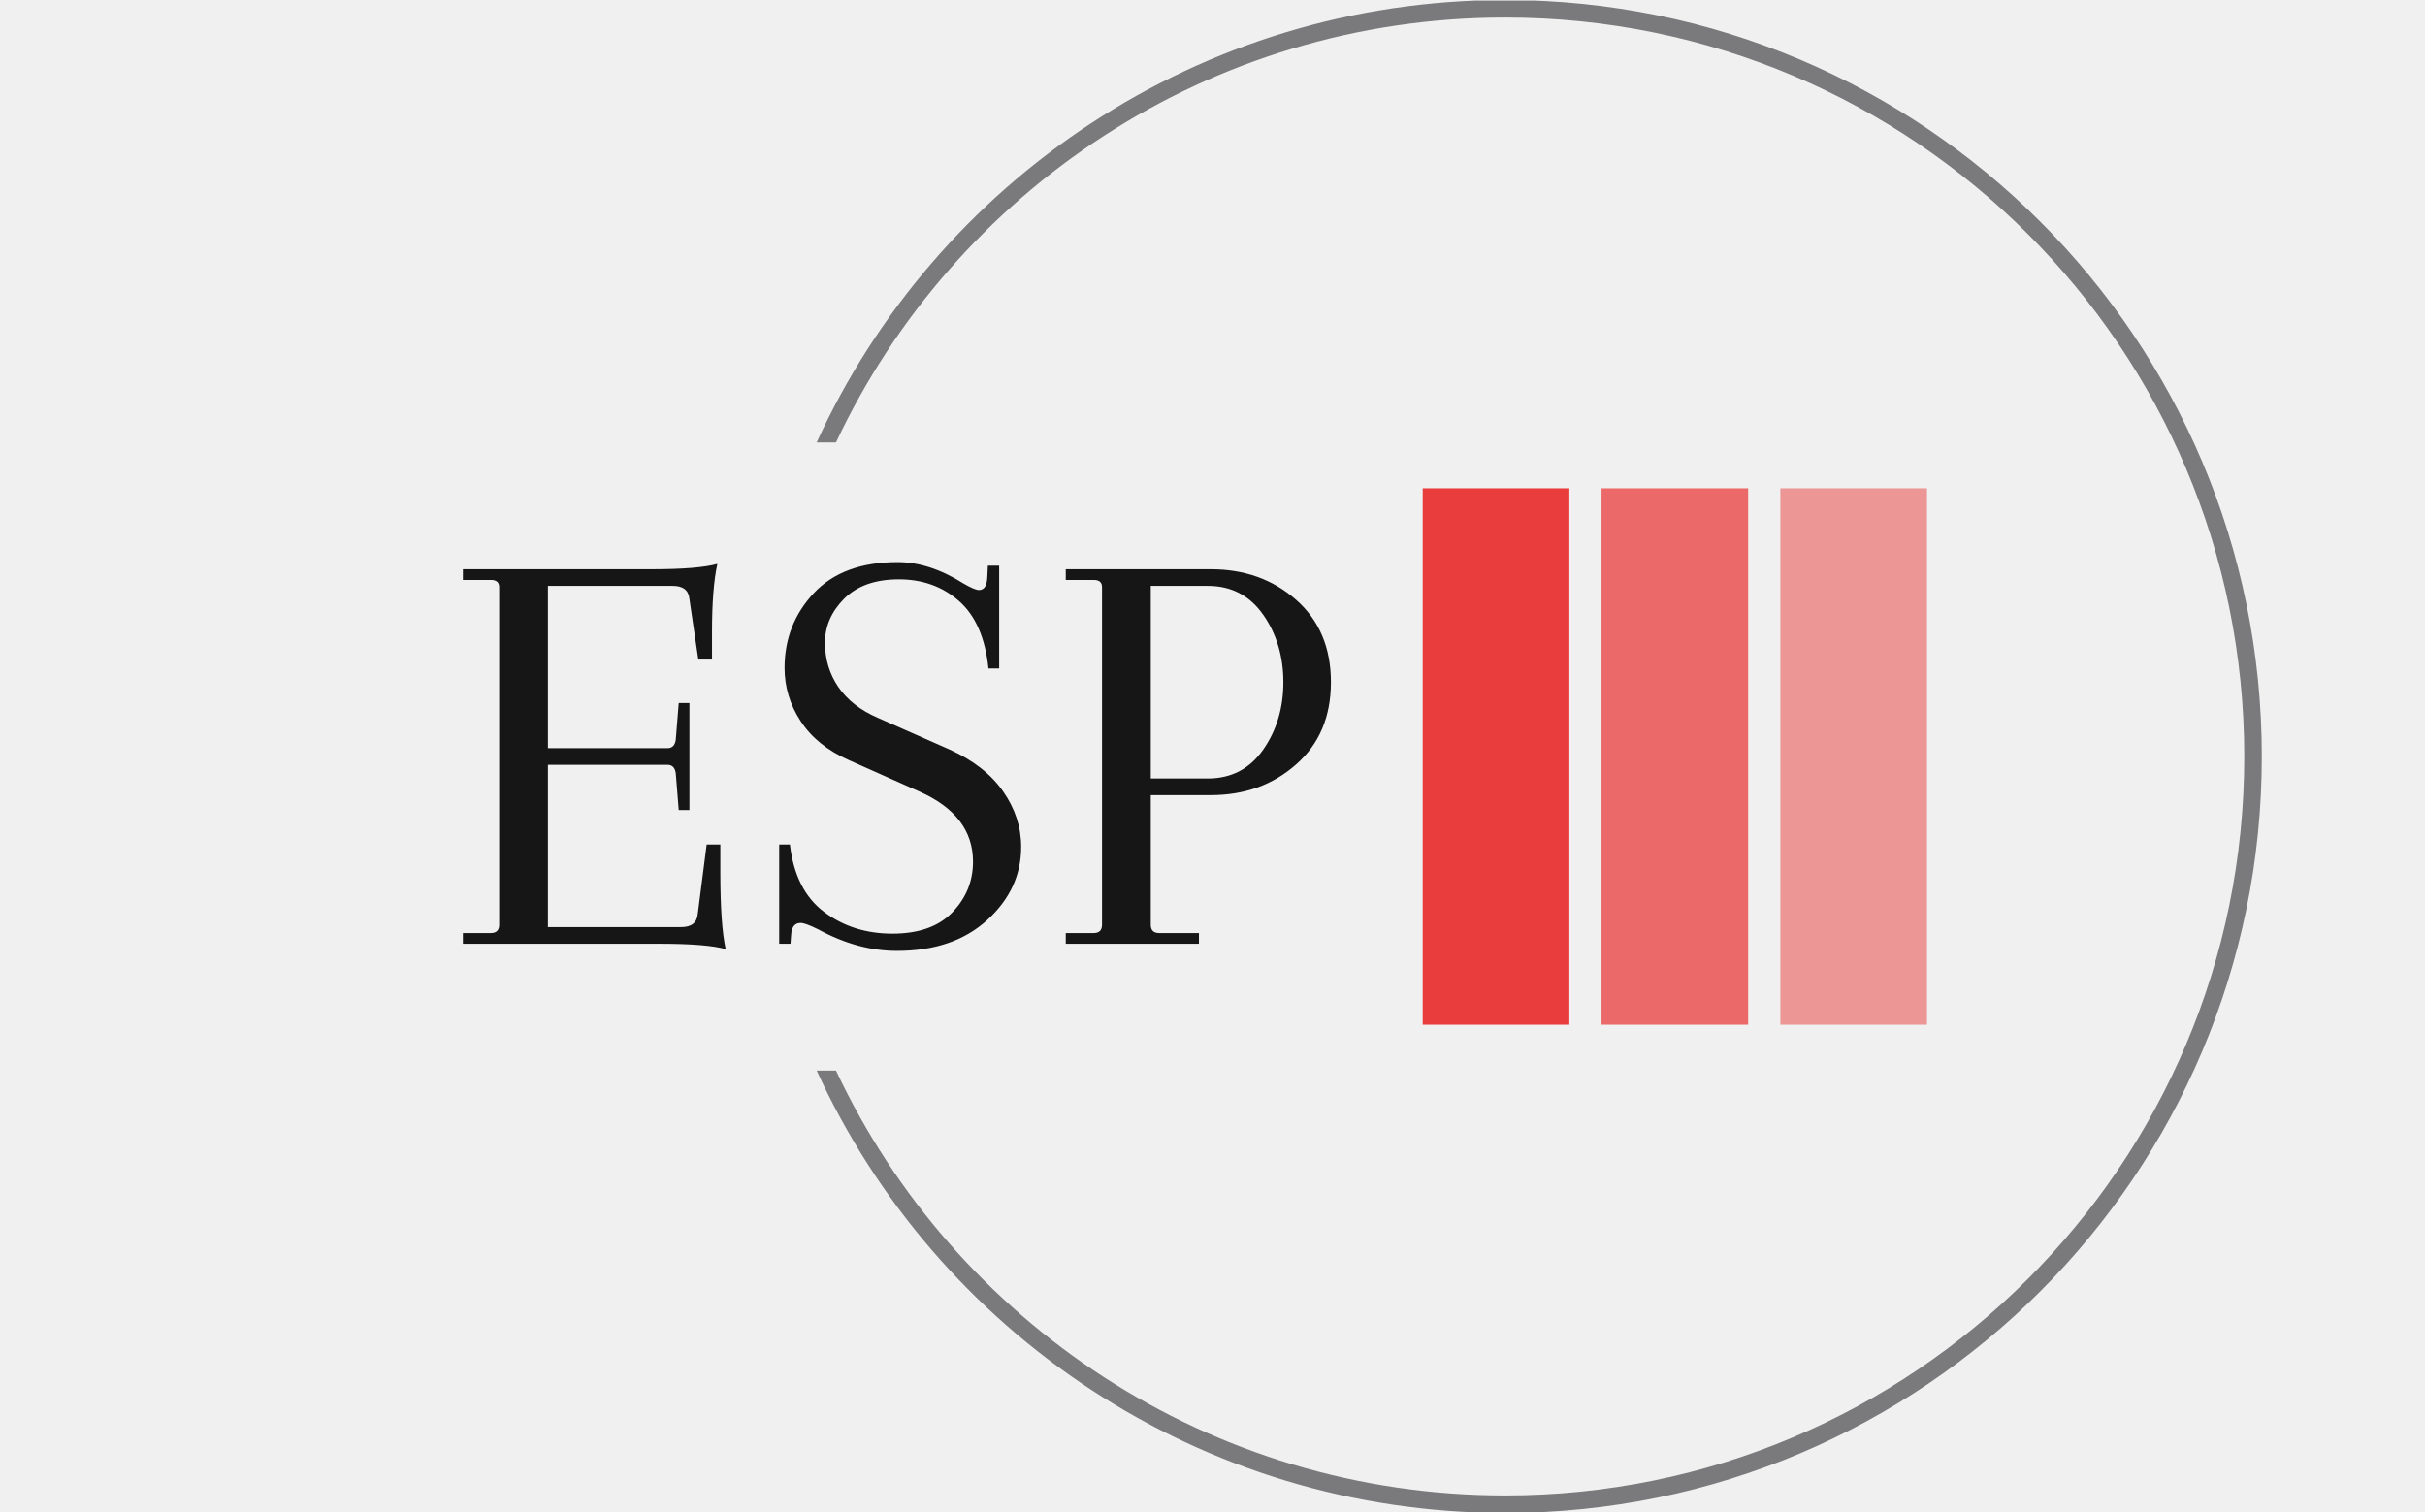
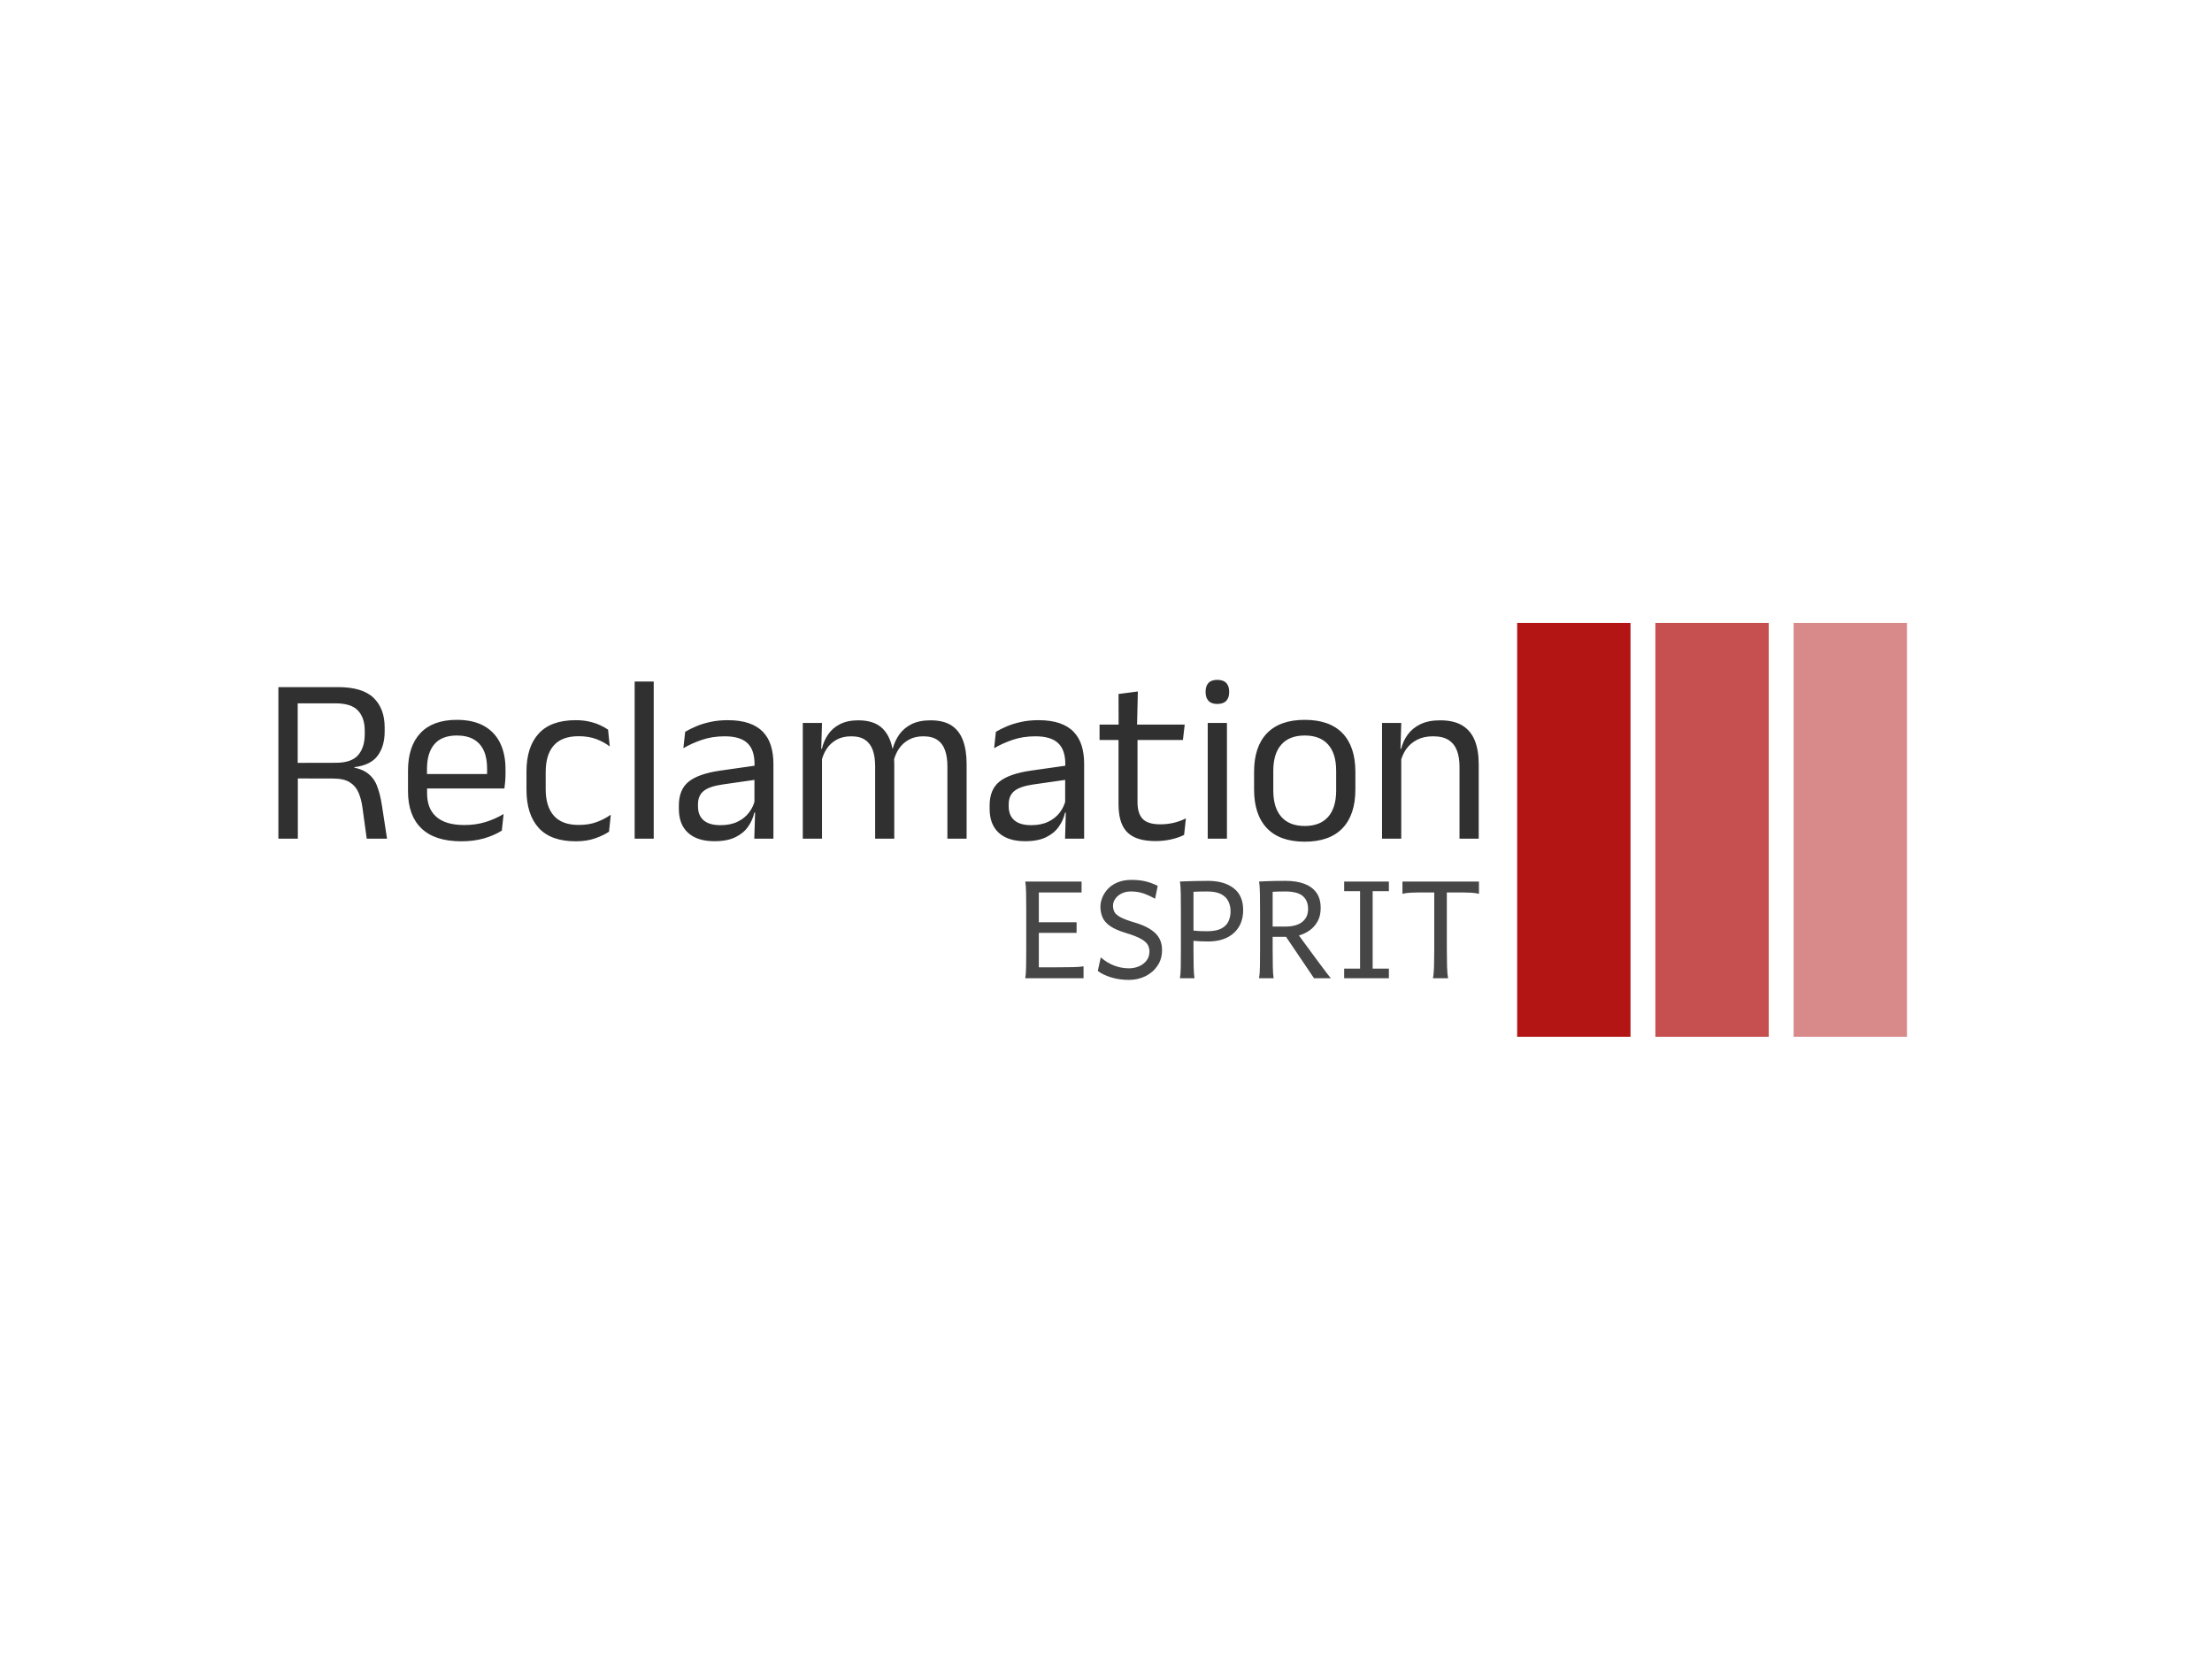
- <svg xmlns="http://www.w3.org/2000/svg" version="1.1" width="2000" height="1247" viewBox="0 0 2000 1247">
-   <g transform="matrix(1,0,0,1,-1.212121,0.5048583)">
-     <svg viewBox="0 0 396 247" data-background-color="#ffffff" preserveAspectRatio="xMidYMid meet" height="1247" width="2000">
-       <g id="tight-bounds" transform="matrix(1,0,0,1,0.24,-0.1)">
-         <svg viewBox="0 0 395.52 247.2" height="247.2" width="395.52">
+ <svg xmlns="http://www.w3.org/2000/svg" version="1.1" width="2000" height="1500" viewBox="0 0 2000 1500">
+   <rect width="2000" height="1500" fill="#ffffff" />
+   <g transform="matrix(0.75,0,0,0.75,249.0909,563.2122)">
+     <svg viewBox="0 0 396 99" data-background-color="#ffffff" preserveAspectRatio="xMidYMid meet" height="499" width="2000">
+       <g id="tight-bounds" transform="matrix(1,0,0,1,0.24,-0.08918909)">
+         <svg viewBox="0 0 395.52 99.178" height="99.178" width="395.52">
          <g>
-             <svg />
-           </g>
-           <g>
-             <svg viewBox="0 0 395.52 247.2" height="247.2" width="395.52">
-               <g transform="matrix(1,0,0,1,75.54432,79.78313)">
-                 <svg viewBox="0 0 244.431 87.634" height="87.634" width="244.431">
-                   <g>
-                     <svg viewBox="0 0 421.338 151.059" height="87.634" width="244.431">
-                       <g transform="matrix(1,0,0,1,0,20.78336)">
-                         <svg viewBox="0 0 244.431 109.492" height="109.492" width="244.431">
-                           <g id="textblocktransform">
-                             <svg viewBox="0 0 244.431 109.492" height="109.492" width="244.431" id="textblock">
-                               <g>
-                                 <svg viewBox="0 0 244.431 109.492" height="109.492" width="244.431">
-                                   <g transform="matrix(1,0,0,1,0,0)">
-                                     <svg width="244.431" viewBox="1.75 -32.1 73 32.7" height="109.492" data-palette-color="#161616">
-                                       <path d="M18.3 0L1.75 0 1.75-0.9 4.1-0.9Q4.8-0.9 4.8-1.6L4.8-1.6 4.8-30Q4.8-30.6 4.1-30.6L4.1-30.6 1.75-30.6 1.75-31.5 17.6-31.5Q21.55-31.5 23.15-31.95L23.15-31.95Q22.7-29.9 22.7-26.25L22.7-26.25 22.7-23.9 21.55-23.9 20.8-29Q20.7-30.1 19.4-30.1L19.4-30.1 8.9-30.1 8.9-16.45 18.95-16.45Q19.55-16.45 19.65-17.15L19.65-17.15 19.9-20.25 20.8-20.25 20.8-11.25 19.9-11.25 19.65-14.35Q19.55-15.05 18.95-15.05L18.95-15.05 8.9-15.05 8.9-1.4 20.1-1.4Q21.4-1.4 21.5-2.5L21.5-2.5 22.25-8.35 23.4-8.35 23.4-6Q23.4-1.6 23.85 0.45L23.85 0.45Q22.25 0 18.3 0L18.3 0ZM38.25 0.6L38.25 0.6Q34.95 0.6 31.65-1.2L31.65-1.2Q30.55-1.75 30.15-1.75L30.15-1.75Q29.4-1.75 29.35-0.7L29.35-0.7 29.3 0 28.35 0 28.35-8.35 29.25-8.35Q29.7-4.5 32.12-2.68 34.55-0.85 37.87-0.85 41.2-0.85 42.92-2.65 44.65-4.45 44.65-6.9L44.65-6.9Q44.65-10.8 40.15-12.8L40.15-12.8 34.2-15.45Q31.5-16.65 30.15-18.73 28.8-20.8 28.8-23.2L28.8-23.2Q28.8-26.85 31.25-29.48 33.7-32.1 38.3-32.1L38.3-32.1Q41-32.1 43.85-30.3L43.85-30.3Q44.8-29.75 45.15-29.75L45.15-29.75Q45.8-29.75 45.85-30.8L45.85-30.8 45.9-31.8 46.85-31.8 46.85-23.15 45.95-23.15Q45.55-27 43.47-28.83 41.4-30.65 38.42-30.65 35.45-30.65 33.82-29.03 32.2-27.4 32.2-25.33 32.2-23.25 33.32-21.6 34.45-19.95 36.65-19L36.65-19 42.65-16.35Q45.65-15 47.17-12.83 48.7-10.65 48.7-8.15L48.7-8.15Q48.7-4.6 45.85-2 43 0.6 38.25 0.6ZM54.8-30.6L52.45-30.6 52.45-31.5 64.65-31.5Q68.9-31.5 71.82-28.93 74.75-26.35 74.75-22 74.75-17.65 71.82-15.08 68.9-12.5 64.65-12.5L64.65-12.5 59.6-12.5 59.6-1.6Q59.6-0.9 60.3-0.9L60.3-0.9 63.65-0.9 63.65 0 52.45 0 52.45-0.9 54.8-0.9Q55.5-0.9 55.5-1.6L55.5-1.6 55.5-30Q55.5-30.6 54.8-30.6L54.8-30.6ZM64.4-30.1L64.4-30.1 59.6-30.1 59.6-13.9 64.4-13.9Q67.35-13.9 69.05-16.32 70.75-18.75 70.75-22 70.75-25.25 69.05-27.68 67.35-30.1 64.4-30.1Z" opacity="1" transform="matrix(1,0,0,1,0,0)" fill="#161616" class="wordmark-text-0" data-fill-palette-color="primary" id="text-0" />
-                                     </svg>
-                                   </g>
+             <svg viewBox="0 0 395.52 99.178" height="99.178" width="395.52">
+               <g>
+                 <svg viewBox="0 0 544.686 136.582" height="99.178" width="395.52">
+                   <g transform="matrix(1,0,0,1,0,18.87645)">
+                     <svg viewBox="0 0 395.52 98.83" height="98.83" width="395.52">
+                       <g id="textblocktransform">
+                         <svg viewBox="0 0 395.52 98.83" height="98.83" width="395.52" id="textblock">
+                           <g>
+                             <svg viewBox="0 0 395.52 53.304" height="53.304" width="395.52">
+                               <g transform="matrix(1,0,0,1,0,0)">
+                                 <svg width="395.52" viewBox="3.78 -33.48 253 34.11" height="53.304" data-palette-color="#303030">
+                                   <path d="M26.68 0L22.4 0 21.5-6.55Q21.25-8.4 20.65-9.76 20.05-11.13 18.81-11.9 17.57-12.68 15.3-12.68L15.3-12.68 6.63-12.7 6.63-15.98 15.9-16Q19.18-16 20.58-17.61 21.98-19.23 21.98-22L21.98-22 21.98-22.75Q21.98-25.5 20.55-27.01 19.13-28.53 15.8-28.53L15.8-28.53 6.5-28.53 6.5-31.95 16.35-31.95Q21.5-31.95 23.84-29.69 26.18-27.43 26.18-23.45L26.18-23.45 26.18-22.6Q26.18-19.48 24.7-17.49 23.23-15.5 19.8-15.08L19.8-15.08 19.8-14.58 18.03-15.2Q20.8-15 22.31-13.99 23.83-12.98 24.53-11.23 25.23-9.47 25.6-7.03L25.6-7.03 26.68 0ZM7.88 0L3.78 0 3.78-31.95 7.85-31.95 7.85-14.88 7.88-13.3 7.88 0ZM42.32 0.55L42.32 0.55Q36.75 0.55 33.92-2.18 31.1-4.9 31.1-9.98L31.1-9.98 31.1-14.33Q31.1-19.48 33.72-22.26 36.35-25.05 41.4-25.05L41.4-25.05Q44.8-25.05 47.07-23.79 49.35-22.53 50.5-20.2 51.65-17.88 51.65-14.65L51.65-14.65 51.65-13.75Q51.65-12.95 51.59-12.15 51.52-11.35 51.42-10.58L51.42-10.58 47.7-10.58Q47.75-11.78 47.76-12.85 47.77-13.93 47.77-14.83L47.77-14.83Q47.77-17.05 47.06-18.59 46.35-20.13 44.94-20.94 43.52-21.75 41.4-21.75L41.4-21.75Q38.25-21.75 36.67-19.93 35.1-18.1 35.1-14.7L35.1-14.7 35.1-12.38 35.12-11.88 35.12-9.55Q35.12-8.03 35.57-6.8 36.02-5.58 36.98-4.69 37.95-3.8 39.44-3.34 40.92-2.88 42.97-2.88L42.97-2.88Q45.35-2.88 47.4-3.5 49.45-4.13 51.25-5.2L51.25-5.2 50.87-1.7Q49.25-0.68 47.1-0.06 44.95 0.55 42.32 0.55ZM50.57-10.58L33.22-10.58 33.22-13.63 50.57-13.63 50.57-10.58ZM66.45 0.55L66.45 0.55Q61.2 0.55 58.63-2.29 56.07-5.13 56.07-10.33L56.07-10.33 56.07-14.13Q56.07-19.35 58.65-22.16 61.22-24.98 66.45-24.98L66.45-24.98Q68-24.98 69.27-24.69 70.55-24.4 71.56-23.94 72.57-23.48 73.27-22.98L73.27-22.98 73.62-19.45Q72.45-20.35 70.83-20.98 69.22-21.6 67.05-21.6L67.05-21.6Q63.55-21.6 61.83-19.66 60.12-17.73 60.12-14.03L60.12-14.03 60.12-10.43Q60.12-6.8 61.83-4.85 63.55-2.9 67.05-2.9L67.05-2.9Q69.3-2.9 70.93-3.53 72.57-4.15 73.84-5.05L73.84-5.05 73.47-1.48Q72.37-0.73 70.59-0.09 68.82 0.55 66.45 0.55ZM82.89 0L78.87 0 78.87-33.13 82.89-33.13 82.89 0ZM108.12 0L104.09 0 104.27-5.93 104.12-6.55 104.12-14.33 104.14-15.75Q104.14-18.73 102.63-20.15 101.12-21.58 97.84-21.58L97.84-21.58Q95.22-21.58 93.03-20.83 90.84-20.08 89.14-19.07L89.14-19.07 89.52-22.53Q90.47-23.1 91.78-23.66 93.09-24.23 94.78-24.6 96.47-24.98 98.49-24.98L98.49-24.98Q101.12-24.98 102.95-24.34 104.79-23.7 105.93-22.5 107.07-21.3 107.59-19.6 108.12-17.9 108.12-15.8L108.12-15.8 108.12 0ZM95.69 0.53L95.69 0.53Q92.07 0.53 90.13-1.24 88.19-3 88.19-6.28L88.19-6.28 88.19-7Q88.19-10.38 90.28-12.04 92.37-13.7 96.92-14.35L96.92-14.35 104.64-15.45 104.87-12.5 97.42-11.43Q94.62-11.03 93.42-10.06 92.22-9.1 92.22-7.23L92.22-7.23 92.22-6.83Q92.22-4.9 93.4-3.88 94.59-2.85 96.97-2.85L96.97-2.85Q99.07-2.85 100.57-3.58 102.07-4.3 102.99-5.53 103.92-6.75 104.24-8.25L104.24-8.25 104.87-5.5 104.09-5.5Q103.74-3.9 102.78-2.53 101.82-1.15 100.09-0.31 98.37 0.53 95.69 0.53ZM148.84 0L144.79 0 144.79-15.28Q144.79-17.2 144.3-18.61 143.81-20.03 142.7-20.8 141.59-21.58 139.71-21.58L139.71-21.58Q137.94-21.58 136.64-20.85 135.34-20.13 134.54-18.91 133.74-17.7 133.41-16.15L133.41-16.15 132.79-19.03 133.29-19.03Q133.69-20.6 134.64-21.95 135.59-23.3 137.21-24.13 138.84-24.95 141.24-24.95L141.24-24.95Q143.96-24.95 145.63-23.88 147.29-22.8 148.06-20.74 148.84-18.68 148.84-15.73L148.84-15.73 148.84 0ZM118.36 0L114.31 0 114.31-24.4 118.36-24.4 118.19-18.55 118.36-18.3 118.36 0ZM133.59 0L129.56 0 129.56-15.28Q129.56-17.2 129.08-18.61 128.59-20.03 127.49-20.8 126.39-21.58 124.51-21.58L124.51-21.58Q122.71-21.58 121.41-20.85 120.11-20.13 119.31-18.89 118.51-17.65 118.19-16.07L118.19-16.07 117.44-18.95 118.34-18.95Q118.71-20.6 119.64-21.96 120.56-23.33 122.15-24.14 123.74-24.95 126.01-24.95L126.01-24.95Q129.39-24.95 131.15-23.2 132.91-21.45 133.36-18.1L133.36-18.1Q133.49-17.6 133.54-17.01 133.59-16.43 133.59-15.85L133.59-15.85 133.59 0ZM173.61 0L169.59 0 169.76-5.93 169.61-6.55 169.61-14.33 169.64-15.75Q169.64-18.73 168.12-20.15 166.61-21.58 163.34-21.58L163.34-21.58Q160.71-21.58 158.52-20.83 156.34-20.08 154.64-19.07L154.64-19.07 155.01-22.53Q155.96-23.1 157.27-23.66 158.59-24.23 160.27-24.6 161.96-24.98 163.99-24.98L163.99-24.98Q166.61-24.98 168.45-24.34 170.29-23.7 171.42-22.5 172.56-21.3 173.09-19.6 173.61-17.9 173.61-15.8L173.61-15.8 173.61 0ZM161.19 0.53L161.19 0.53Q157.56 0.53 155.62-1.24 153.69-3 153.69-6.28L153.69-6.28 153.69-7Q153.69-10.38 155.77-12.04 157.86-13.7 162.41-14.35L162.41-14.35 170.14-15.45 170.36-12.5 162.91-11.43Q160.11-11.03 158.91-10.06 157.71-9.1 157.71-7.23L157.71-7.23 157.71-6.83Q157.71-4.9 158.9-3.88 160.09-2.85 162.46-2.85L162.46-2.85Q164.56-2.85 166.06-3.58 167.56-4.3 168.49-5.53 169.41-6.75 169.74-8.25L169.74-8.25 170.36-5.5 169.59-5.5Q169.24-3.9 168.27-2.53 167.31-1.15 165.59-0.31 163.86 0.53 161.19 0.53ZM188.68 0.5L188.68 0.5Q185.86 0.5 184.13-0.35 182.41-1.2 181.63-2.93 180.86-4.65 180.86-7.23L180.86-7.23 180.86-22.63 184.86-22.63 184.86-7.7Q184.86-5.3 185.96-4.16 187.06-3.03 189.66-3.03L189.66-3.03Q191.13-3.03 192.5-3.35 193.86-3.68 195.06-4.28L195.06-4.28 194.68-0.8Q193.51-0.2 191.93 0.15 190.36 0.5 188.68 0.5ZM194.43-20.8L176.86-20.8 176.86-24.05 194.81-24.05 194.43-20.8ZM184.76-23.65L180.88-23.65 180.86-30.5 184.93-31.03 184.76-23.65ZM203.71 0L199.66 0 199.66-24.4 203.71-24.4 203.71 0ZM201.68-28.4L201.68-28.4Q200.43-28.4 199.82-29.06 199.21-29.73 199.21-30.88L199.21-30.88 199.21-31Q199.21-32.18 199.82-32.83 200.43-33.48 201.68-33.48L201.68-33.48Q202.93-33.48 203.56-32.83 204.18-32.18 204.18-31L204.18-31 204.18-30.88Q204.18-29.7 203.56-29.05 202.93-28.4 201.68-28.4ZM220.1 0.63L220.1 0.63Q214.85 0.63 212.14-2.21 209.43-5.05 209.43-10.38L209.43-10.38 209.43-14.1Q209.43-19.4 212.15-22.23 214.88-25.05 220.1-25.05L220.1-25.05Q225.35-25.05 228.07-22.23 230.78-19.4 230.78-14.1L230.78-14.1 230.78-10.38Q230.78-5.05 228.07-2.21 225.35 0.63 220.1 0.63ZM220.1-2.68L220.1-2.68Q223.35-2.68 225.04-4.6 226.73-6.53 226.73-10.15L226.73-10.15 226.73-14.33Q226.73-17.93 225.04-19.84 223.35-21.75 220.1-21.75L220.1-21.75Q216.88-21.75 215.18-19.84 213.48-17.93 213.48-14.33L213.48-14.33 213.48-10.15Q213.48-6.53 215.18-4.6 216.88-2.68 220.1-2.68ZM256.78 0L252.73 0 252.73-15.18Q252.73-17.15 252.19-18.57 251.65-20 250.44-20.79 249.23-21.58 247.13-21.58L247.13-21.58Q245.2-21.58 243.79-20.85 242.38-20.13 241.5-18.89 240.63-17.65 240.28-16.07L240.28-16.07 239.55-18.95 240.43-18.95Q240.83-20.6 241.83-21.96 242.83-23.33 244.51-24.14 246.2-24.95 248.65-24.95L248.65-24.95Q251.55-24.95 253.34-23.85 255.13-22.75 255.95-20.69 256.78-18.63 256.78-15.63L256.78-15.63 256.78 0ZM240.45 0L236.4 0 236.4-24.4 240.45-24.4 240.28-18.55 240.45-18.32 240.45 0Z" opacity="1" transform="matrix(1,0,0,1,0,0)" fill="#303030" class="wordmark-text-0" data-fill-palette-color="primary" id="text-0" />
+                                 </svg>
+                               </g>
+                             </svg>
+                           </g>
+                           <g transform="matrix(1,0,0,1,246.0818,65.88773)">
+                             <svg viewBox="0 0 149.438 32.942" height="32.942" width="149.438">
+                               <g transform="matrix(1,0,0,1,0,0)">
+                                 <svg width="149.438" viewBox="3.91 -36.25 167.22 36.86" height="32.942" data-palette-color="#464646">
+                                   <path d="M8.91-31.62L8.91-20.63 22.83-20.63 22.83-16.72 8.91-16.72 8.91-4.03 15.36-4.03Q18.97-4.03 21.45-4.09 23.93-4.15 25.39-4.39L25.39-4.39 25.39 0 3.91 0Q4.17-1.46 4.22-4.24 4.27-7.01 4.27-10.62L4.27-10.62 4.27-25.02Q4.27-28.64 4.22-31.41 4.17-34.18 3.91-35.64L3.91-35.64 24.66-35.64 24.66-31.62 8.91-31.62ZM52.73-34.06L52.73-34.06 51.76-29.3Q49.14-30.74 47.17-31.36 45.19-31.98 42.84-31.98L42.84-31.98Q40.89-31.98 39.4-31.23 37.91-30.47 37.08-29.27 36.25-28.08 36.25-26.73L36.25-26.73Q36.25-25.39 36.81-24.37 37.38-23.34 39.11-22.44 40.84-21.53 44.31-20.51L44.31-20.51Q49.17-19.09 51.74-16.71 54.32-14.33 54.32-10.38L54.32-10.38Q54.32-7.1 52.66-4.63 51-2.15 48.23-0.77 45.46 0.61 42.11 0.61L42.11 0.61Q38.57 0.61 35.54-0.32 32.52-1.25 30.64-2.69L30.64-2.69 31.74-7.69Q34.15-5.59 36.78-4.63 39.4-3.66 42.11-3.66L42.11-3.66Q44.09-3.66 45.81-4.39 47.53-5.13 48.61-6.52 49.68-7.91 49.68-9.89L49.68-9.89Q49.68-11.18 49.07-12.3 48.46-13.43 46.58-14.5 44.7-15.58 40.89-16.72L40.89-16.72Q37.08-17.87 35.08-19.31 33.08-20.75 32.35-22.52 31.61-24.29 31.61-26.37L31.61-26.37Q31.61-27.93 32.27-29.65 32.93-31.37 34.31-32.87 35.69-34.38 37.88-35.31 40.06-36.25 43.09-36.25L43.09-36.25Q45.92-36.25 48.14-35.73 50.36-35.21 52.73-34.06ZM65.91-13.79L65.91-13.79 65.91-10.62Q65.91-7.01 65.97-4.22 66.04-1.44 66.28 0L66.28 0 60.91 0Q61.18-1.46 61.23-4.24 61.27-7.01 61.27-10.62L61.27-10.62 61.27-24.41Q61.27-28 61.23-31.09 61.18-34.18 60.91-35.64L60.91-35.64Q60.91-35.64 62.42-35.71 63.94-35.77 66.32-35.83 68.7-35.89 71.28-35.89L71.28-35.89Q77.19-35.89 80.71-33.19 84.22-30.49 84.22-25.15L84.22-25.15Q84.22-19.78 80.77-16.66 77.31-13.55 71.28-13.55L71.28-13.55Q69.94-13.55 68.53-13.61 67.11-13.67 65.91-13.79ZM65.91-31.86L65.91-31.86 65.91-17.58Q67.06-17.43 68.31-17.38 69.55-17.33 70.92-17.33L70.92-17.33Q74.34-17.33 76.22-18.35 78.1-19.36 78.84-21.03 79.58-22.71 79.58-24.66L79.58-24.66Q79.58-26.61 78.8-28.28 78.02-29.96 76.15-30.97 74.29-31.98 71.04-31.98L71.04-31.98Q69.33-31.98 68.24-31.95 67.16-31.91 65.91-31.86ZM101.31-15.26L95.09-15.26 95.09-10.62Q95.09-7.01 95.15-4.22 95.21-1.44 95.45 0L95.45 0 90.08 0Q90.35-1.46 90.4-4.24 90.45-7.01 90.45-10.62L90.45-10.62 90.45-24.41Q90.45-28 90.4-31.09 90.35-34.18 90.08-35.64L90.08-35.64Q90.08-35.64 92.89-35.77 95.7-35.89 99.97-35.89L99.97-35.89Q103.78-35.89 106.66-34.85 109.54-33.81 111.16-31.62 112.79-29.42 112.79-25.88L112.79-25.88Q112.79-22.97 111.65-20.95 110.51-18.92 108.74-17.66 106.97-16.41 104.99-15.83 103-15.26 101.31-15.26L101.31-15.26ZM95.09-31.86L95.09-31.86 95.09-19.04 99.72-19.04Q103.85-19.04 106-20.76 108.15-22.49 108.15-25.51L108.15-25.51Q108.15-28.64 106.18-30.31 104.22-31.98 99.72-31.98L99.72-31.98Q98.45-31.98 97.26-31.95 96.06-31.91 95.09-31.86ZM110.34 0L99.87-15.5 103.63-17.33Q103.63-17.33 104.46-16.2 105.29-15.06 106.62-13.24 107.95-11.43 109.49-9.34 111.03-7.25 112.49-5.27 113.96-3.3 115.06-1.87 116.15-0.44 116.57 0L116.57 0 110.34 0ZM121.45-32.1L121.45-35.64 137.93-35.64 137.93-32.1 131.95-32.1 131.95-3.54 137.93-3.54 137.93 0 121.45 0 121.45-3.54 127.31-3.54 127.31-32.1 121.45-32.1ZM142.93-31.13L142.93-35.64 171.13-35.64 171.13-31.13Q169.67-31.45 168.24-31.53 166.81-31.62 165.15-31.62L165.15-31.62 159.29-31.62 159.29-10.62Q159.29-7.01 159.37-4.24 159.46-1.46 159.78 0L159.78 0 154.16 0Q154.48-1.46 154.57-4.24 154.65-7.01 154.65-10.62L154.65-10.62 154.65-31.62 148.91-31.62Q147.28-31.62 145.84-31.53 144.4-31.45 142.93-31.13L142.93-31.13Z" opacity="1" transform="matrix(1,0,0,1,0,0)" fill="#464646" class="slogan-text-1" data-fill-palette-color="secondary" id="text-1" />
                                </svg>
                              </g>
                            </svg>
                          </g>
                        </svg>
                      </g>
-                       <g transform="matrix(1,0,0,1,270.2798,0)">
-                         <svg viewBox="0 0 151.059 151.059" height="151.059" width="151.059">
-                           <g data-palette-color="#e93c3c">
-                             <rect width="41.289" height="151.059" fill="#e93c3c" stroke="transparent" data-fill-palette-color="accent" x="0" fill-opacity="1" />
-                             <rect width="41.289" height="151.059" fill="#e93c3c" stroke="transparent" data-fill-palette-color="accent" x="50.353" fill-opacity="0.75" />
-                             <rect width="41.289" height="151.059" fill="#e93c3c" stroke="transparent" data-fill-palette-color="accent" x="100.706" fill-opacity="0.5" />
-                           </g>
-                         </svg>
+                     </svg>
+                   </g>
+                   <g transform="matrix(1,0,0,1,408.1038,0)">
+                     <svg viewBox="0 0 136.582 136.582" height="136.582" width="136.582">
+                       <g data-palette-color="#b31414">
+                         <rect width="37.333" height="136.582" fill="#b31414" stroke="transparent" data-fill-palette-color="accent" x="0" fill-opacity="1" />
+                         <rect width="37.333" height="136.582" fill="#b31414" stroke="transparent" data-fill-palette-color="accent" x="45.527" fill-opacity="0.75" />
+                         <rect width="37.333" height="136.582" fill="#b31414" stroke="transparent" data-fill-palette-color="accent" x="91.055" fill-opacity="0.5" />
                      </g>
                    </svg>
                  </g>
                </svg>
              </g>
-               <g>
-                 <path d="M245.816 0c68.262 0 123.6 55.338 123.6 123.6 0 68.262-55.338 123.6-123.6 123.6-49.955 0-92.989-29.636-112.478-72.285h3.158c19.289 41.022 60.988 69.421 109.32 69.421 66.681 0 120.736-54.055 120.736-120.736 0-66.681-54.055-120.736-120.736-120.736-48.332 0-90.031 28.399-109.32 69.421l-3.158 0c19.489-42.649 62.522-72.285 112.478-72.285z" fill="#7a7a7c" stroke="transparent" data-fill-palette-color="tertiary" />
-               </g>
            </svg>
          </g>
          <defs />
        </svg>
-         <rect width="395.52" height="247.2" fill="none" stroke="none" visibility="hidden" />
+         <rect width="395.52" height="99.178" fill="none" stroke="none" visibility="hidden" />
      </g>
    </svg>
  </g>
</svg>
